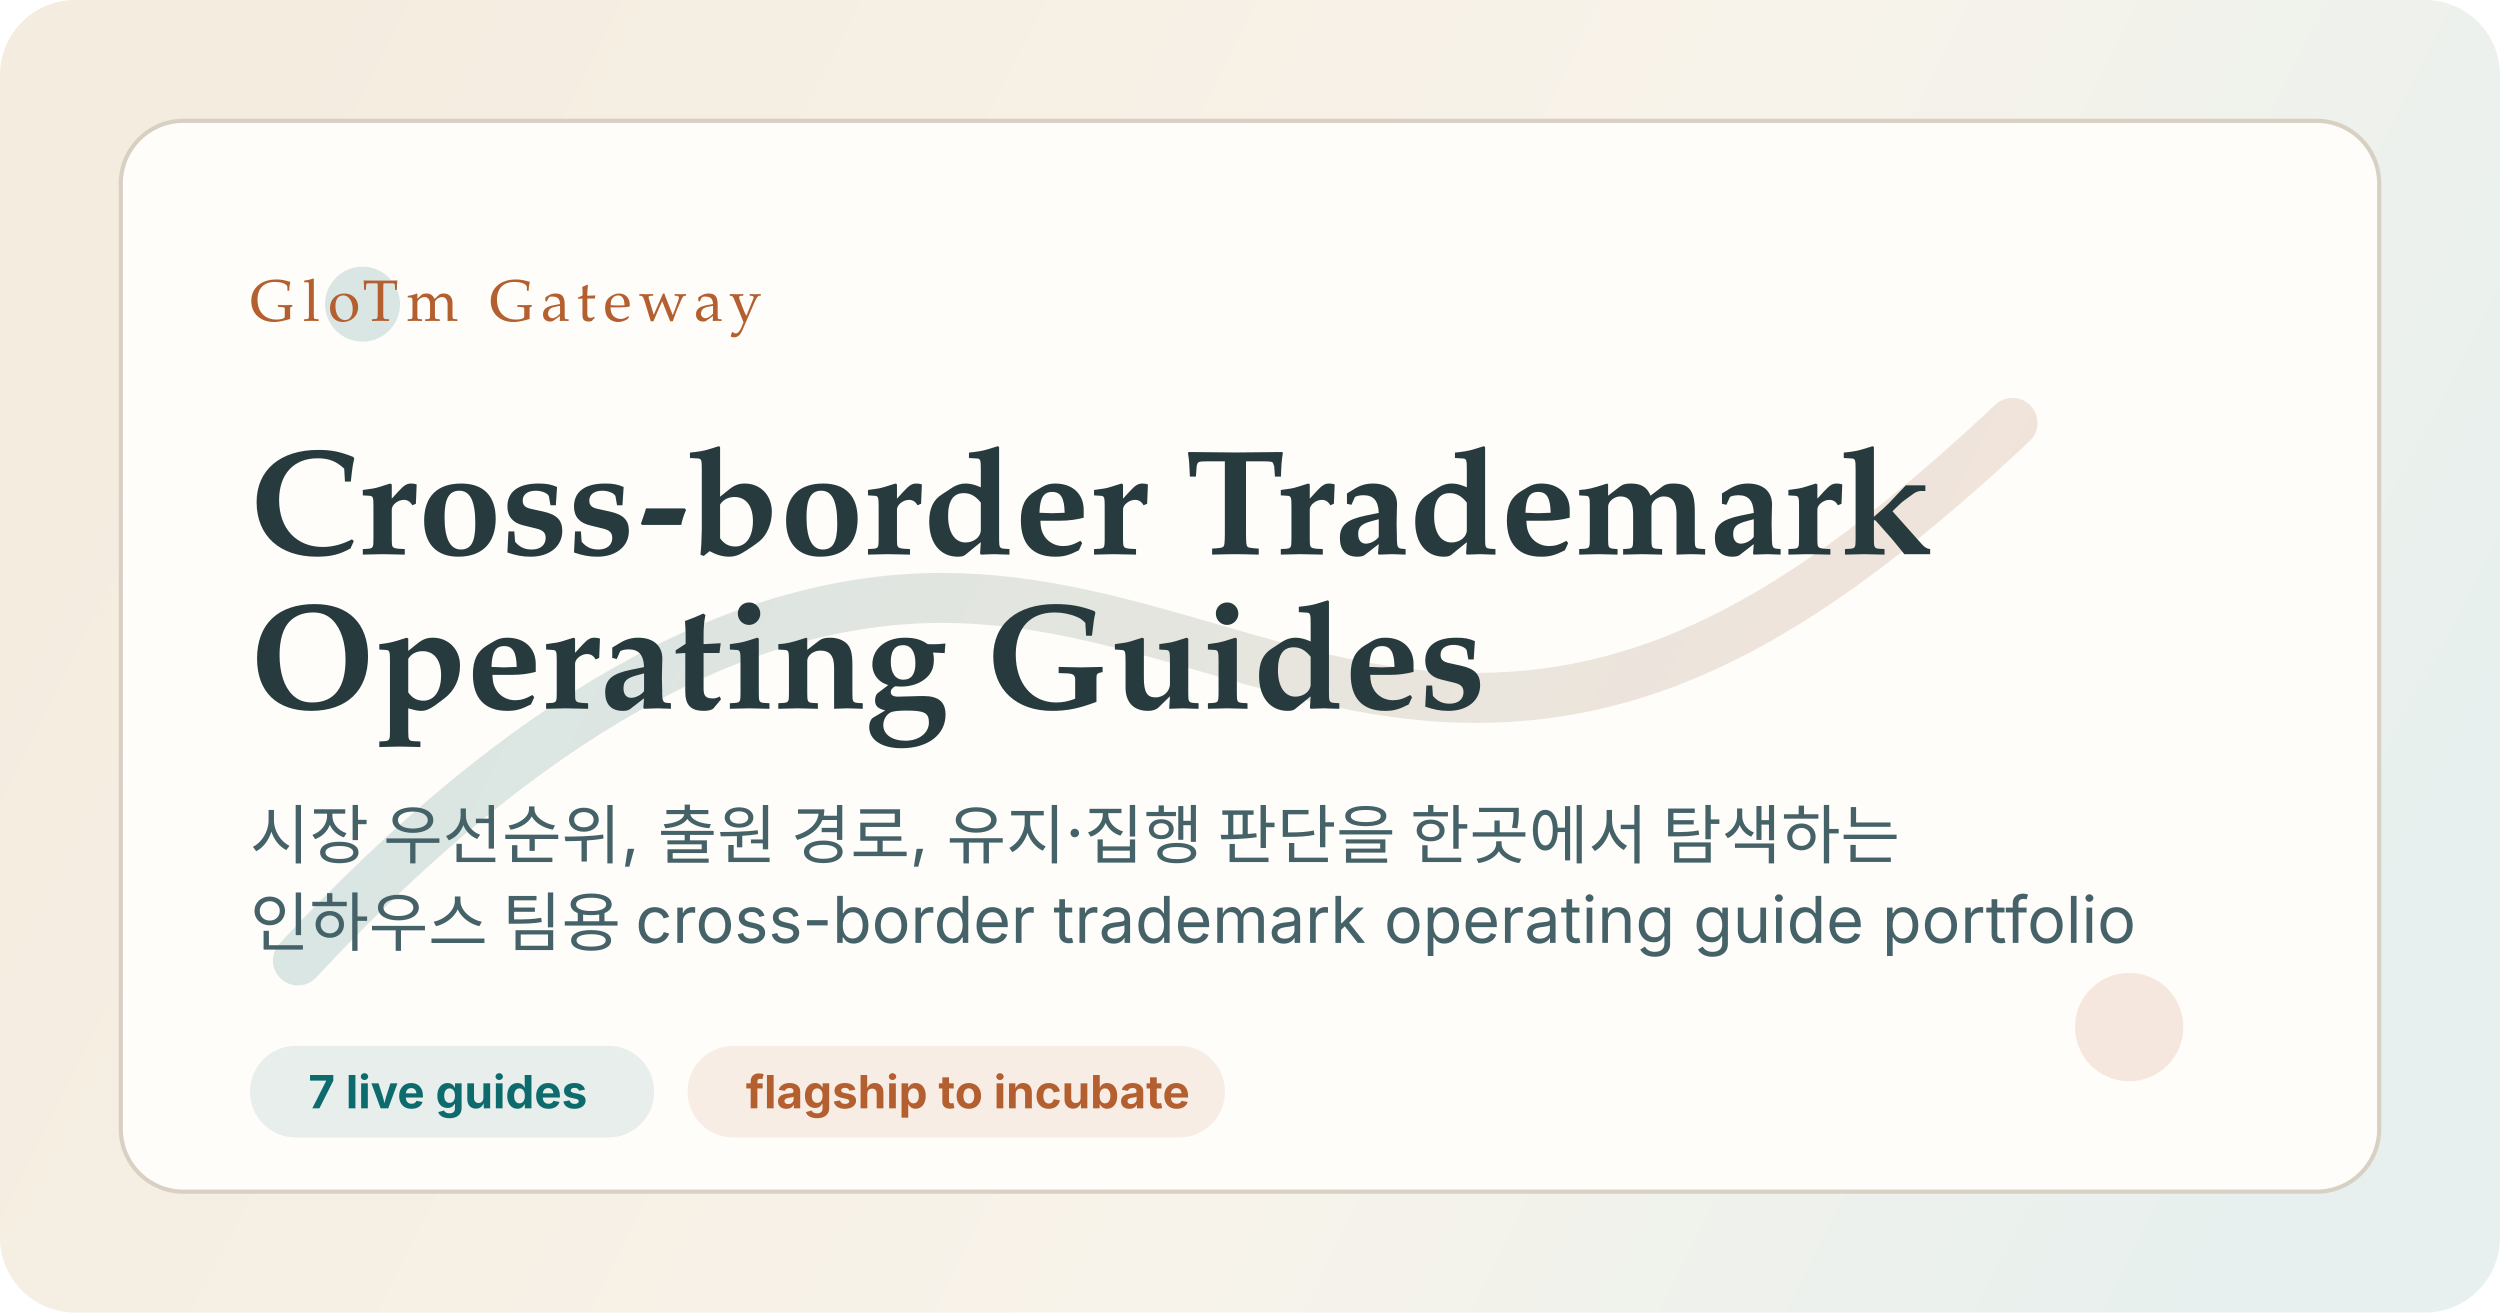
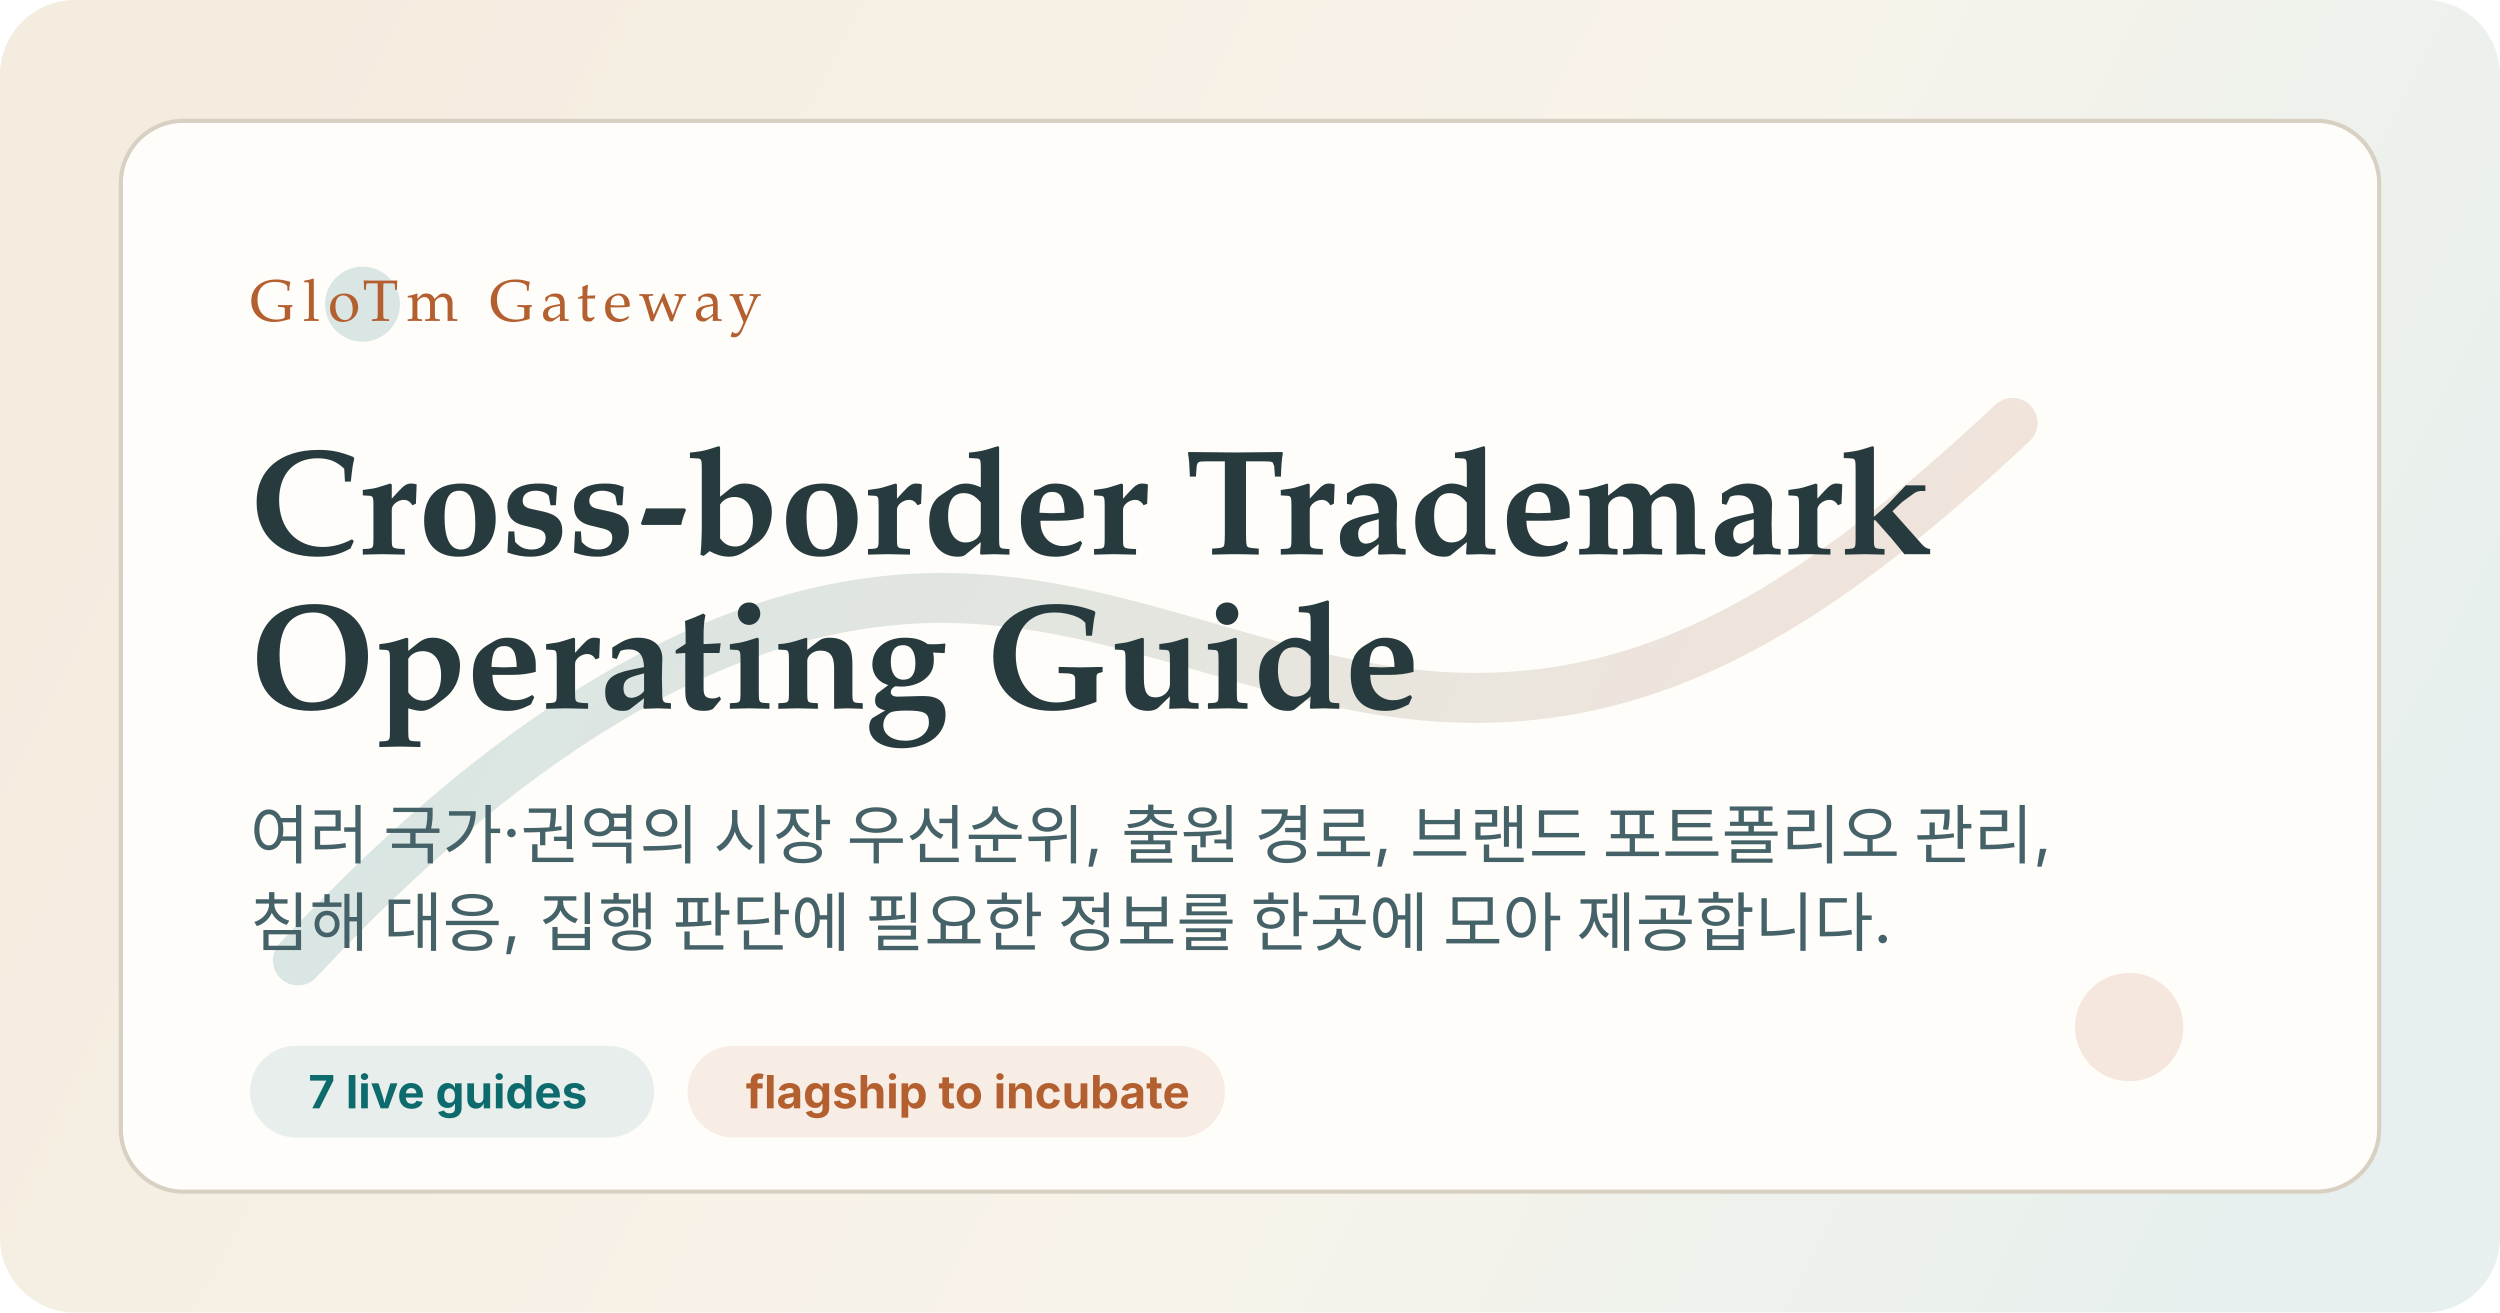
<svg xmlns="http://www.w3.org/2000/svg" width="1200" height="630" viewBox="0 0 1200 630" fill="none" role="img" aria-labelledby="title desc">
  <defs>
    <linearGradient id="bg" x1="112" y1="66" x2="1088" y2="564" gradientUnits="userSpaceOnUse">
      <stop stop-color="#F4ECDF" />
      <stop offset="0.58" stop-color="#F8F3EA" />
      <stop offset="1" stop-color="#E7F0EE" />
    </linearGradient>
    <linearGradient id="accent" x1="274" y1="154" x2="929" y2="486" gradientUnits="userSpaceOnUse">
      <stop stop-color="#0E6B6D" />
      <stop offset="1" stop-color="#B45F2F" />
    </linearGradient>
  </defs>
  <rect width="1200" height="630" rx="36" fill="url(#bg)" />
  <rect x="58" y="58" width="1084" height="514" rx="30" fill="#FFFDF9" stroke="#D8D0C3" stroke-width="2" />
  <circle cx="174" cy="146" r="18" fill="#0E6B6D" fill-opacity="0.16" />
  <circle cx="1022" cy="493" r="26" fill="#B45F2F" fill-opacity="0.14" />
  <path d="M143 461C251 345 354 287 452 287C543 287 618 335 708 335C796 335 870 293 966 203" stroke="url(#accent)" stroke-width="24" stroke-linecap="round" opacity="0.16" />
  <text x="120" y="154" fill="#B45F2F" font-size="28" font-family="Iowan Old Style, Palatino Linotype, Book Antiqua, serif" letter-spacing="4">GloTm Gateway</text>
  <text x="120" y="266" fill="#273A3E" font-size="72" font-weight="700" font-family="Iowan Old Style, Palatino Linotype, Book Antiqua, serif">Cross-border Trademark</text>
-   <text x="120" y="340" fill="#273A3E" font-size="72" font-weight="700" font-family="Iowan Old Style, Palatino Linotype, Book Antiqua, serif">Operating Guides</text>
-   <text x="120" y="412" fill="#456268" font-size="31" font-family="-apple-system, BlinkMacSystemFont, Segoe UI, sans-serif">시장 우선순위, 출원 경로, 유지·집행 판단을 한곳에서 탐색하는</text>
-   <text x="120" y="454" fill="#456268" font-size="31" font-family="-apple-system, BlinkMacSystemFont, Segoe UI, sans-serif">인하우스 팀용 cross-border trademark operating guide portfolio</text>
+   <text x="120" y="340" fill="#273A3E" font-size="72" font-weight="700" font-family="Iowan Old Style, Palatino Linotype, Book Antiqua, serif">Operating Guide</text>
+   <text x="120" y="412" fill="#456268" font-size="31" font-family="-apple-system, BlinkMacSystemFont, Segoe UI, sans-serif">여러 국가·권역의 시장 우선순위, 출원 경로, 브랜드 포트폴리오 관리,</text>
+   <text x="120" y="454" fill="#456268" font-size="31" font-family="-apple-system, BlinkMacSystemFont, Segoe UI, sans-serif">침해 대응, 집행 판단에 필요한 정보를 한곳에 모아 제공합니다.</text>
  <g transform="translate(120 502)">
    <rect width="194" height="44" rx="22" fill="#0E6B6D" fill-opacity="0.1" />
    <text x="28" y="30" fill="#0E6B6D" font-size="22" font-weight="700" font-family="-apple-system, BlinkMacSystemFont, Segoe UI, sans-serif">7 live guides</text>
  </g>
  <g transform="translate(330 502)">
    <rect width="258" height="44" rx="22" fill="#B45F2F" fill-opacity="0.1" />
    <text x="28" y="30" fill="#B45F2F" font-size="22" font-weight="700" font-family="-apple-system, BlinkMacSystemFont, Segoe UI, sans-serif">flagship to incubate</text>
  </g>
</svg>
